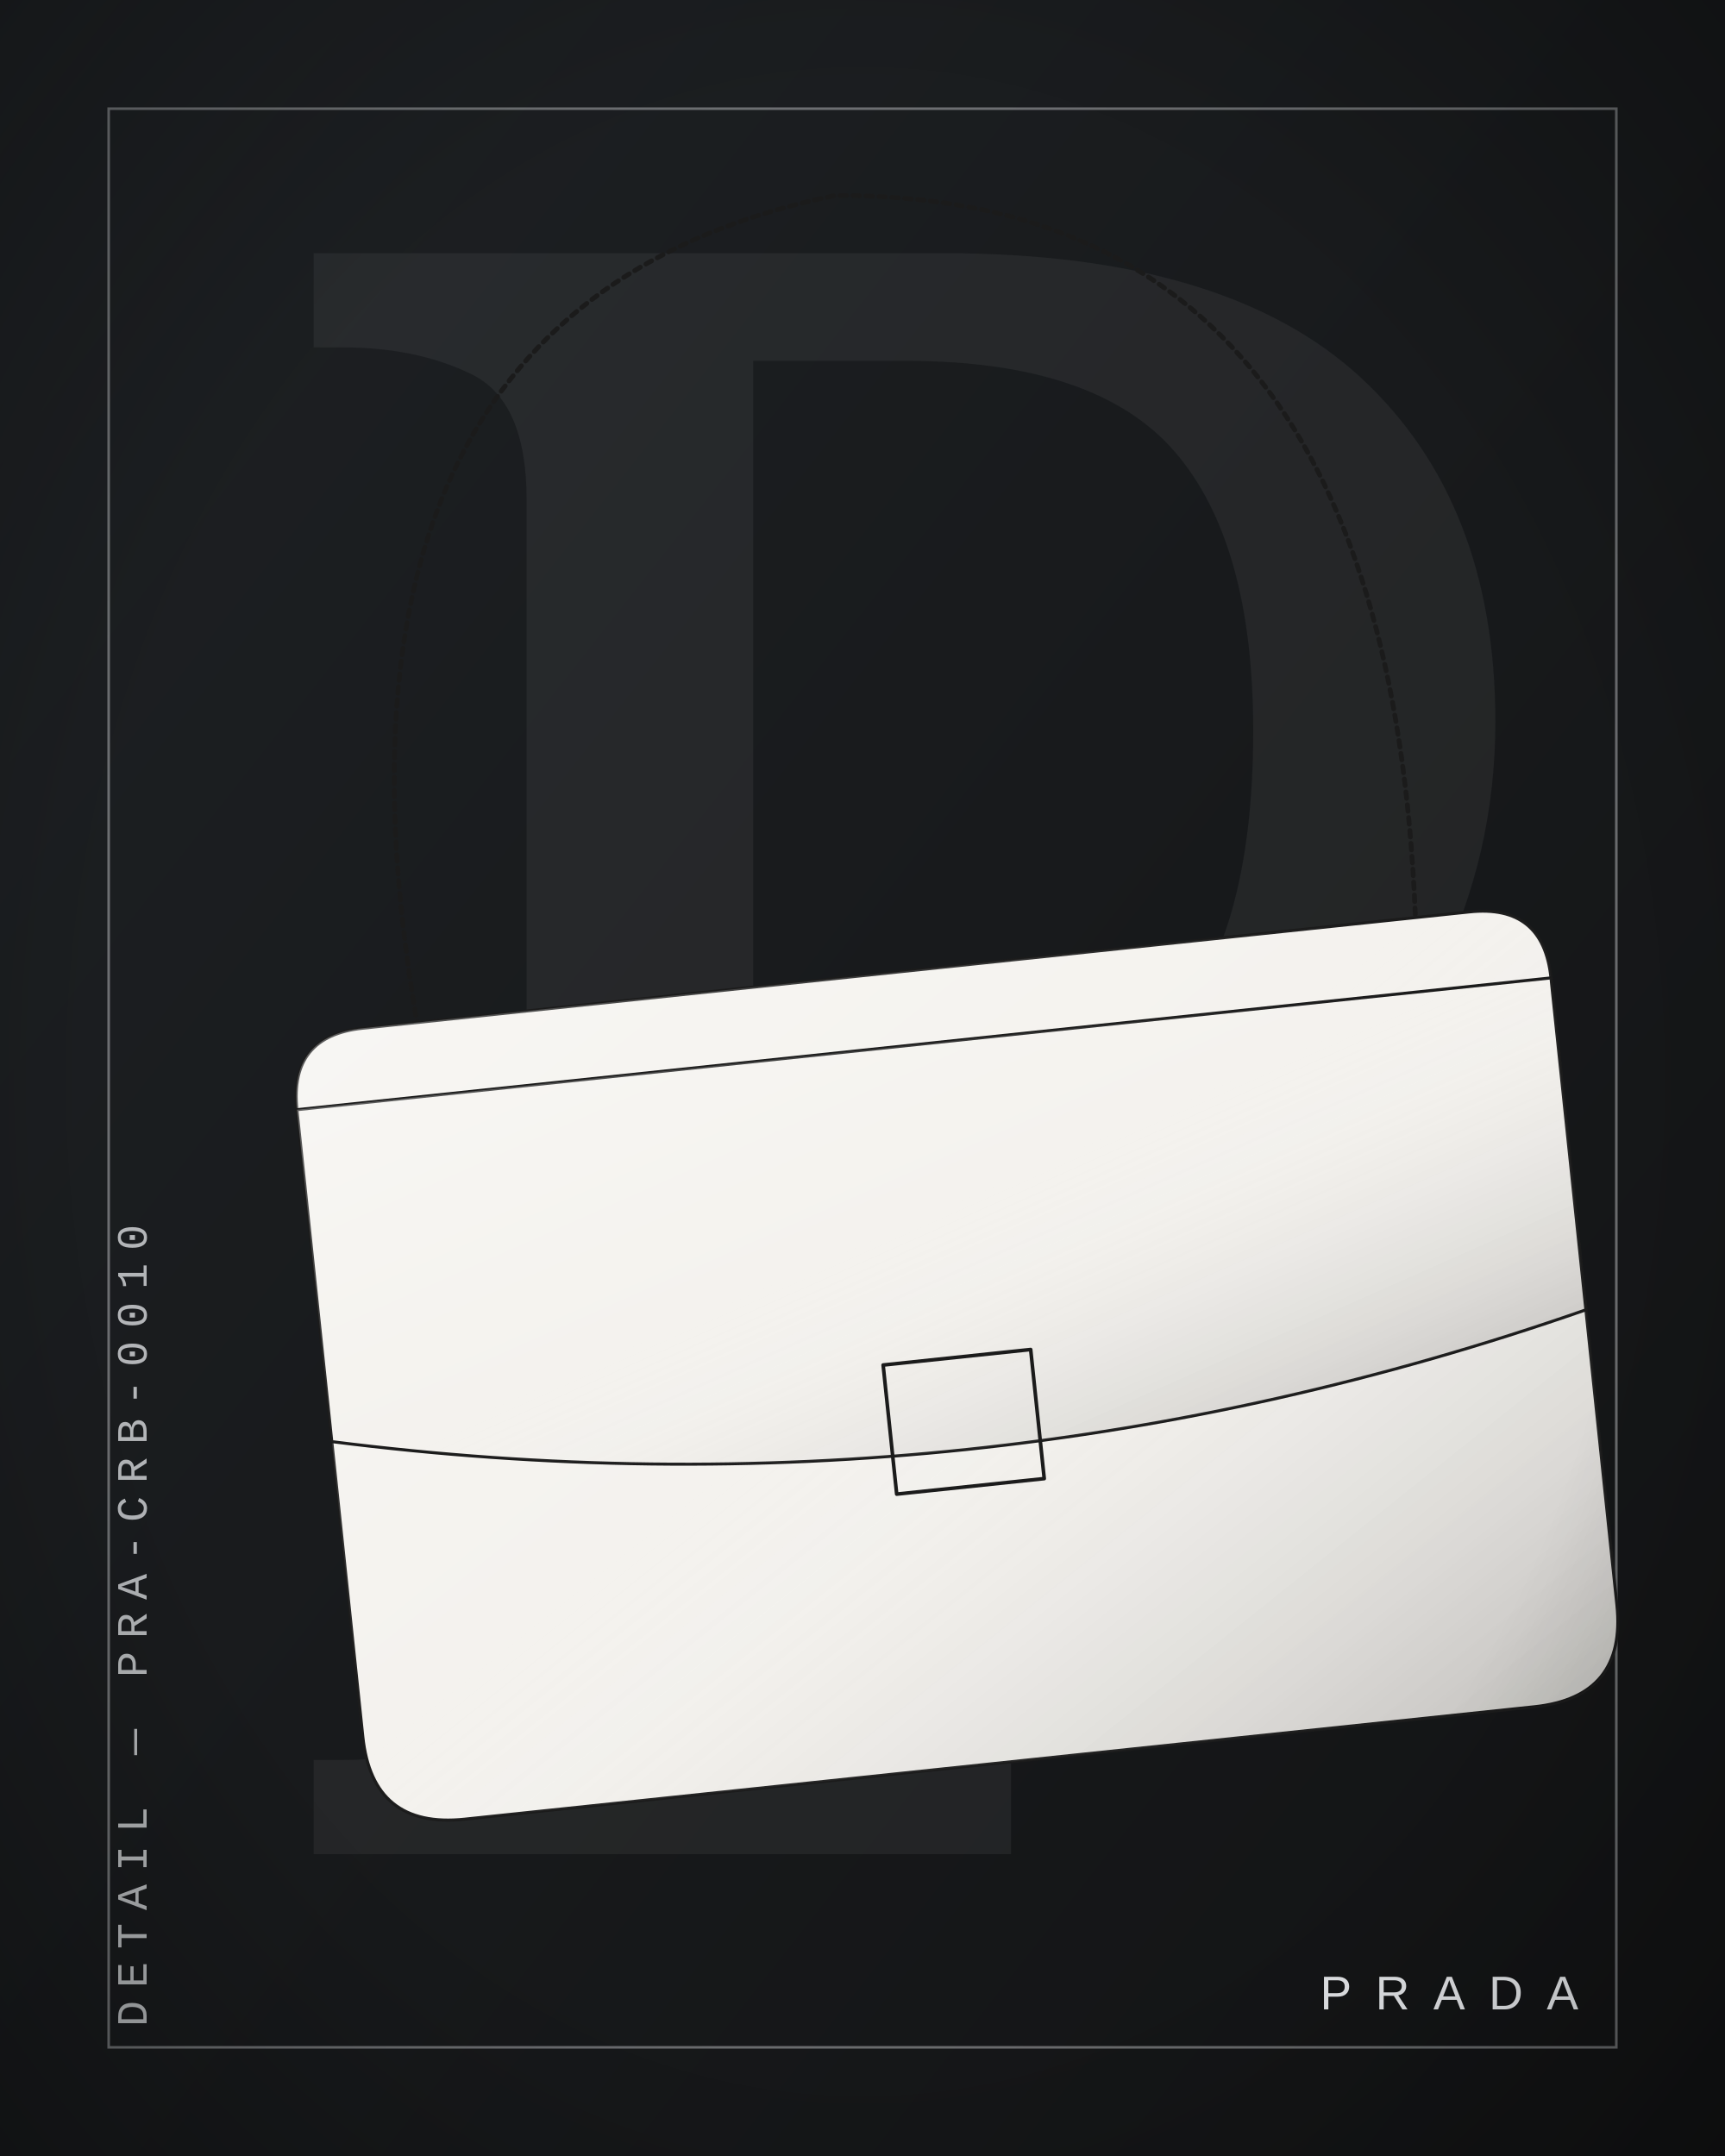
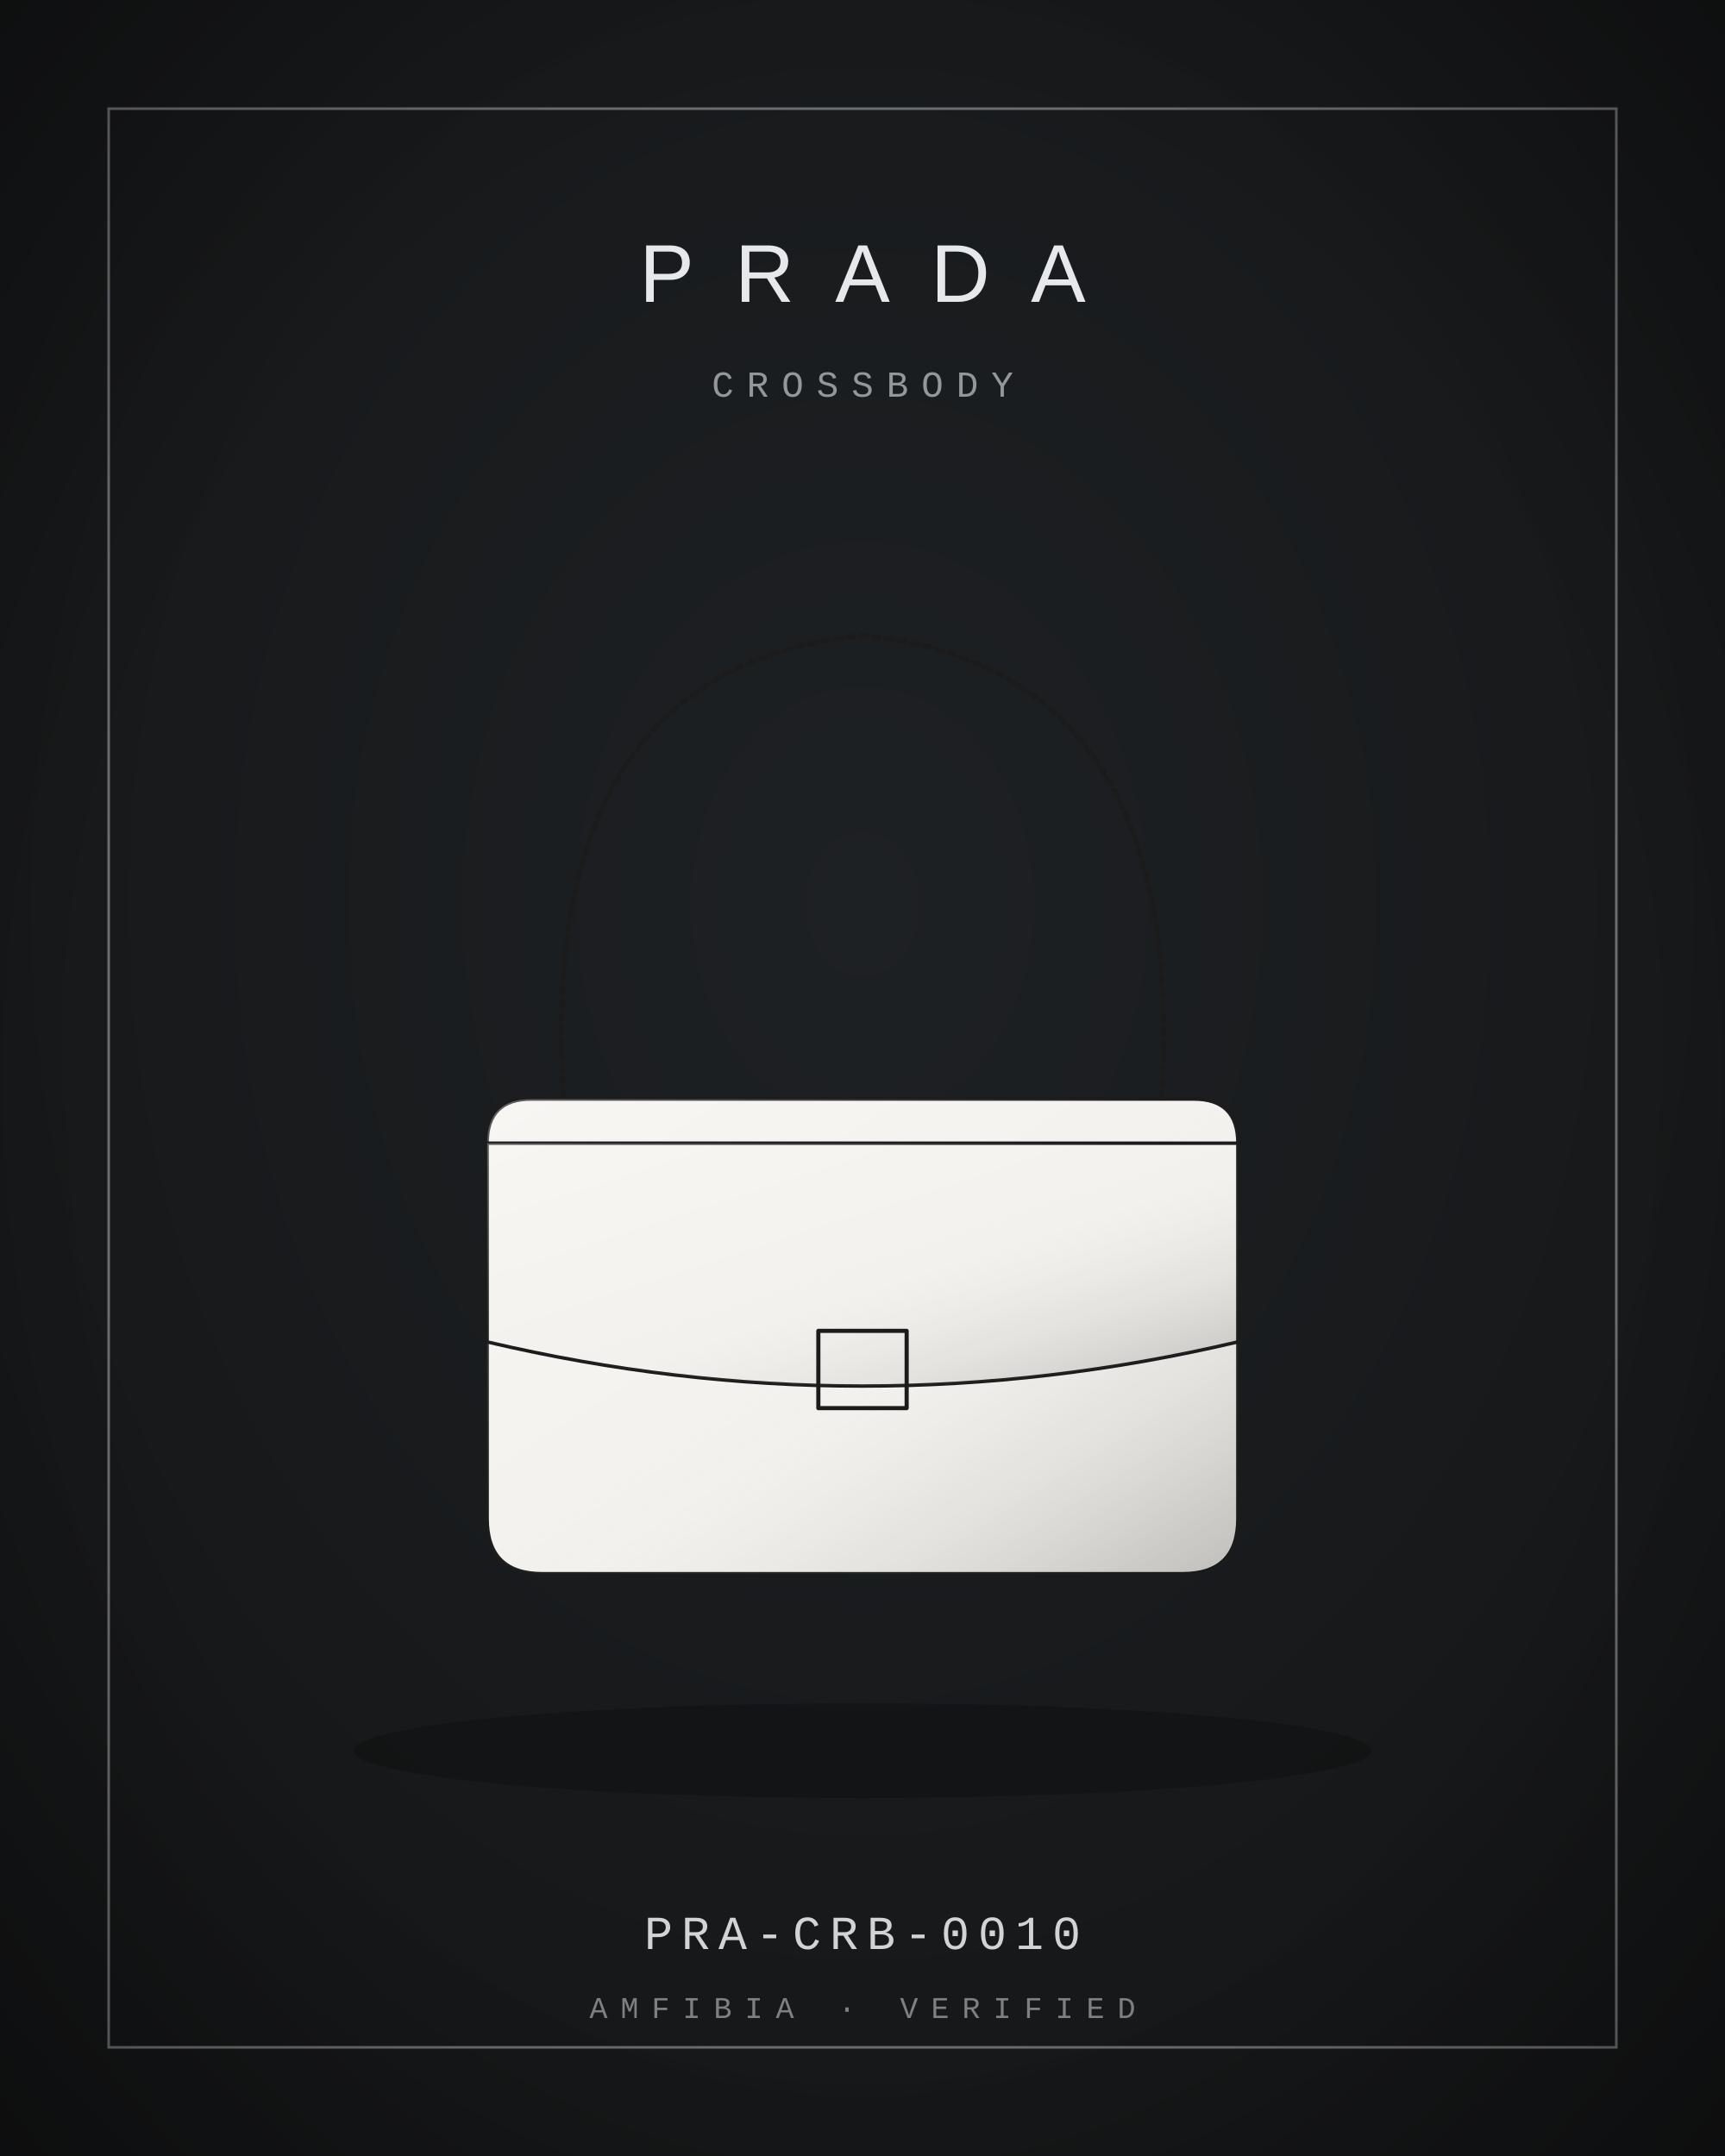
<svg xmlns="http://www.w3.org/2000/svg" viewBox="0 0 400 500" width="800" height="1000">
  <defs>
    <radialGradient id="bg" cx="50%" cy="42%" r="80%">
      <stop offset="0" stop-color="#1E2124" />
      <stop offset="1" stop-color="#121314" />
    </radialGradient>
    <linearGradient id="bgd" x1="0" y1="0" x2="1" y2="1">
      <stop offset="0" stop-color="#1E2124" />
      <stop offset="1" stop-color="#121314" />
    </linearGradient>
    <linearGradient id="sheen" x1="0" y1="0" x2="1" y2="1">
      <stop offset="0" stop-color="#fff" stop-opacity=".30" />
      <stop offset=".45" stop-color="#fff" stop-opacity="0" />
      <stop offset="1" stop-color="#000" stop-opacity=".22" />
    </linearGradient>
    <linearGradient id="multi" x1="0" y1="0" x2="1" y2="1">
      <stop offset="0" stop-color="#B3122E" />
      <stop offset=".35" stop-color="#C9A227" />
      <stop offset=".7" stop-color="#2F5D46" />
      <stop offset="1" stop-color="#3557A0" />
    </linearGradient>
    <radialGradient id="vig" cx="50%" cy="50%" r="75%">
      <stop offset=".6" stop-color="#000" stop-opacity="0" />
      <stop offset="1" stop-color="#000" stop-opacity=".35" />
    </radialGradient>
  </defs>
-   <rect width="400" height="500" fill="url(#bgd)" />
-   <text x="210" y="430" text-anchor="middle" font-family="Georgia, serif" font-size="520" fill="#E6E8EB" opacity="0.06">P</text>
+   <rect width="400" height="500" fill="url(#bg)" />
  <rect x="25.2" y="25.2" width="349.6" height="449.6" fill="none" stroke="#E6E8EB" stroke-width="0.6" opacity="0.4" />
-   <g transform="rotate(-6.0 200 250) translate(0 20) scale(2.15)">
-     <path d="M46 98 Q40 18 100 12 Q160 18 154 98" fill="none" stroke="#1B1B1B" stroke-width="2.24" stroke-dasharray="3 3" stroke-linejoin="round" stroke-linecap="round" vector-effect="non-scaling-stroke" />
-     <path d="M40 96 L160 96 Q168 96 168 104 L168 172 Q168 182 158 182 L42 182 Q32 182 32 172 L32 104 Q32 96 40 96 Z" fill="#F4F2EE" stroke="#1B1B1B" stroke-width="1.4" stroke-linejoin="round" stroke-linecap="round" vector-effect="non-scaling-stroke" />
+   <ellipse cx="200" cy="406" rx="118" ry="11" fill="#000" opacity="0.22" />
+   <g transform="translate(72 132) scale(1.28)">
+     <path d="M46 98 Q40 18 100 12 Q160 18 154 98" fill="none" stroke="#1B1B1B" stroke-width="2.56" stroke-dasharray="3 3" stroke-linejoin="round" stroke-linecap="round" vector-effect="non-scaling-stroke" />
+     <path d="M40 96 L160 96 Q168 96 168 104 L168 172 Q168 182 158 182 L42 182 Q32 182 32 172 L32 104 Q32 96 40 96 Z" fill="#F4F2EE" stroke="#1B1B1B" stroke-width="1.6" stroke-linejoin="round" stroke-linecap="round" vector-effect="non-scaling-stroke" />
    <path d="M40 96 L160 96 Q168 96 168 104 L168 172 Q168 182 158 182 L42 182 Q32 182 32 172 L32 104 Q32 96 40 96 Z" fill="url(#sheen)" stroke="none" />
-     <path d="M32 104 L168 104 L168 140 Q100 156 32 140 Z" fill="#F4F2EE" stroke="#1B1B1B" stroke-width="1.4" stroke-linejoin="round" stroke-linecap="round" vector-effect="non-scaling-stroke" />
+     <path d="M32 104 L168 104 L168 140 Q100 156 32 140 Z" fill="#F4F2EE" stroke="#1B1B1B" stroke-width="1.6" stroke-linejoin="round" stroke-linecap="round" vector-effect="non-scaling-stroke" />
    <path d="M32 104 L168 104 L168 140 Q100 156 32 140 Z" fill="url(#sheen)" stroke="none" />
-     <path d="M92 138 L108 138 L108 152 L92 152 Z" fill="none" stroke="#1B1B1B" stroke-width="1.68" stroke-linejoin="round" stroke-linecap="round" vector-effect="non-scaling-stroke" />
-   </g>
-   <g transform="translate(34 470) rotate(-90)">
-     <text x="0" y="0" text-anchor="start" font-family="'Courier New', Courier, monospace" font-size="10" letter-spacing="3" fill="#E6E8EB" opacity="0.75">DETAIL — PRA-CRB-0010</text>
+     <path d="M92 138 L108 138 L108 152 L92 152 Z" fill="none" stroke="#1B1B1B" stroke-width="1.92" stroke-linejoin="round" stroke-linecap="round" vector-effect="non-scaling-stroke" />
  </g>
  <g>
-     <text x="366" y="466" text-anchor="end" font-size="11" fill="#E6E8EB" font-family="'Helvetica Neue', Arial, sans-serif" font-weight="300" letter-spacing="5.5">PRADA</text>
+     <text x="200" y="70" text-anchor="middle" font-size="19" fill="#E6E8EB" font-family="'Helvetica Neue', Arial, sans-serif" font-weight="300" letter-spacing="9.5">PRADA</text>
  </g>
+   <text x="200" y="92" text-anchor="middle" font-family="'Courier New', Courier, monospace" font-size="8.5" letter-spacing="3" fill="#E6E8EB" opacity="0.6">CROSSBODY</text>
+   <text x="200" y="452" text-anchor="middle" font-family="'Courier New', Courier, monospace" font-size="11" letter-spacing="2" fill="#E6E8EB" opacity="0.9">PRA-CRB-0010</text>
+   <text x="200" y="468" text-anchor="middle" font-family="'Courier New', Courier, monospace" font-size="7" letter-spacing="3" fill="#E6E8EB" opacity="0.5">AMFIBIA · VERIFIED</text>
  <rect width="400" height="500" fill="url(#vig)" />
</svg>
